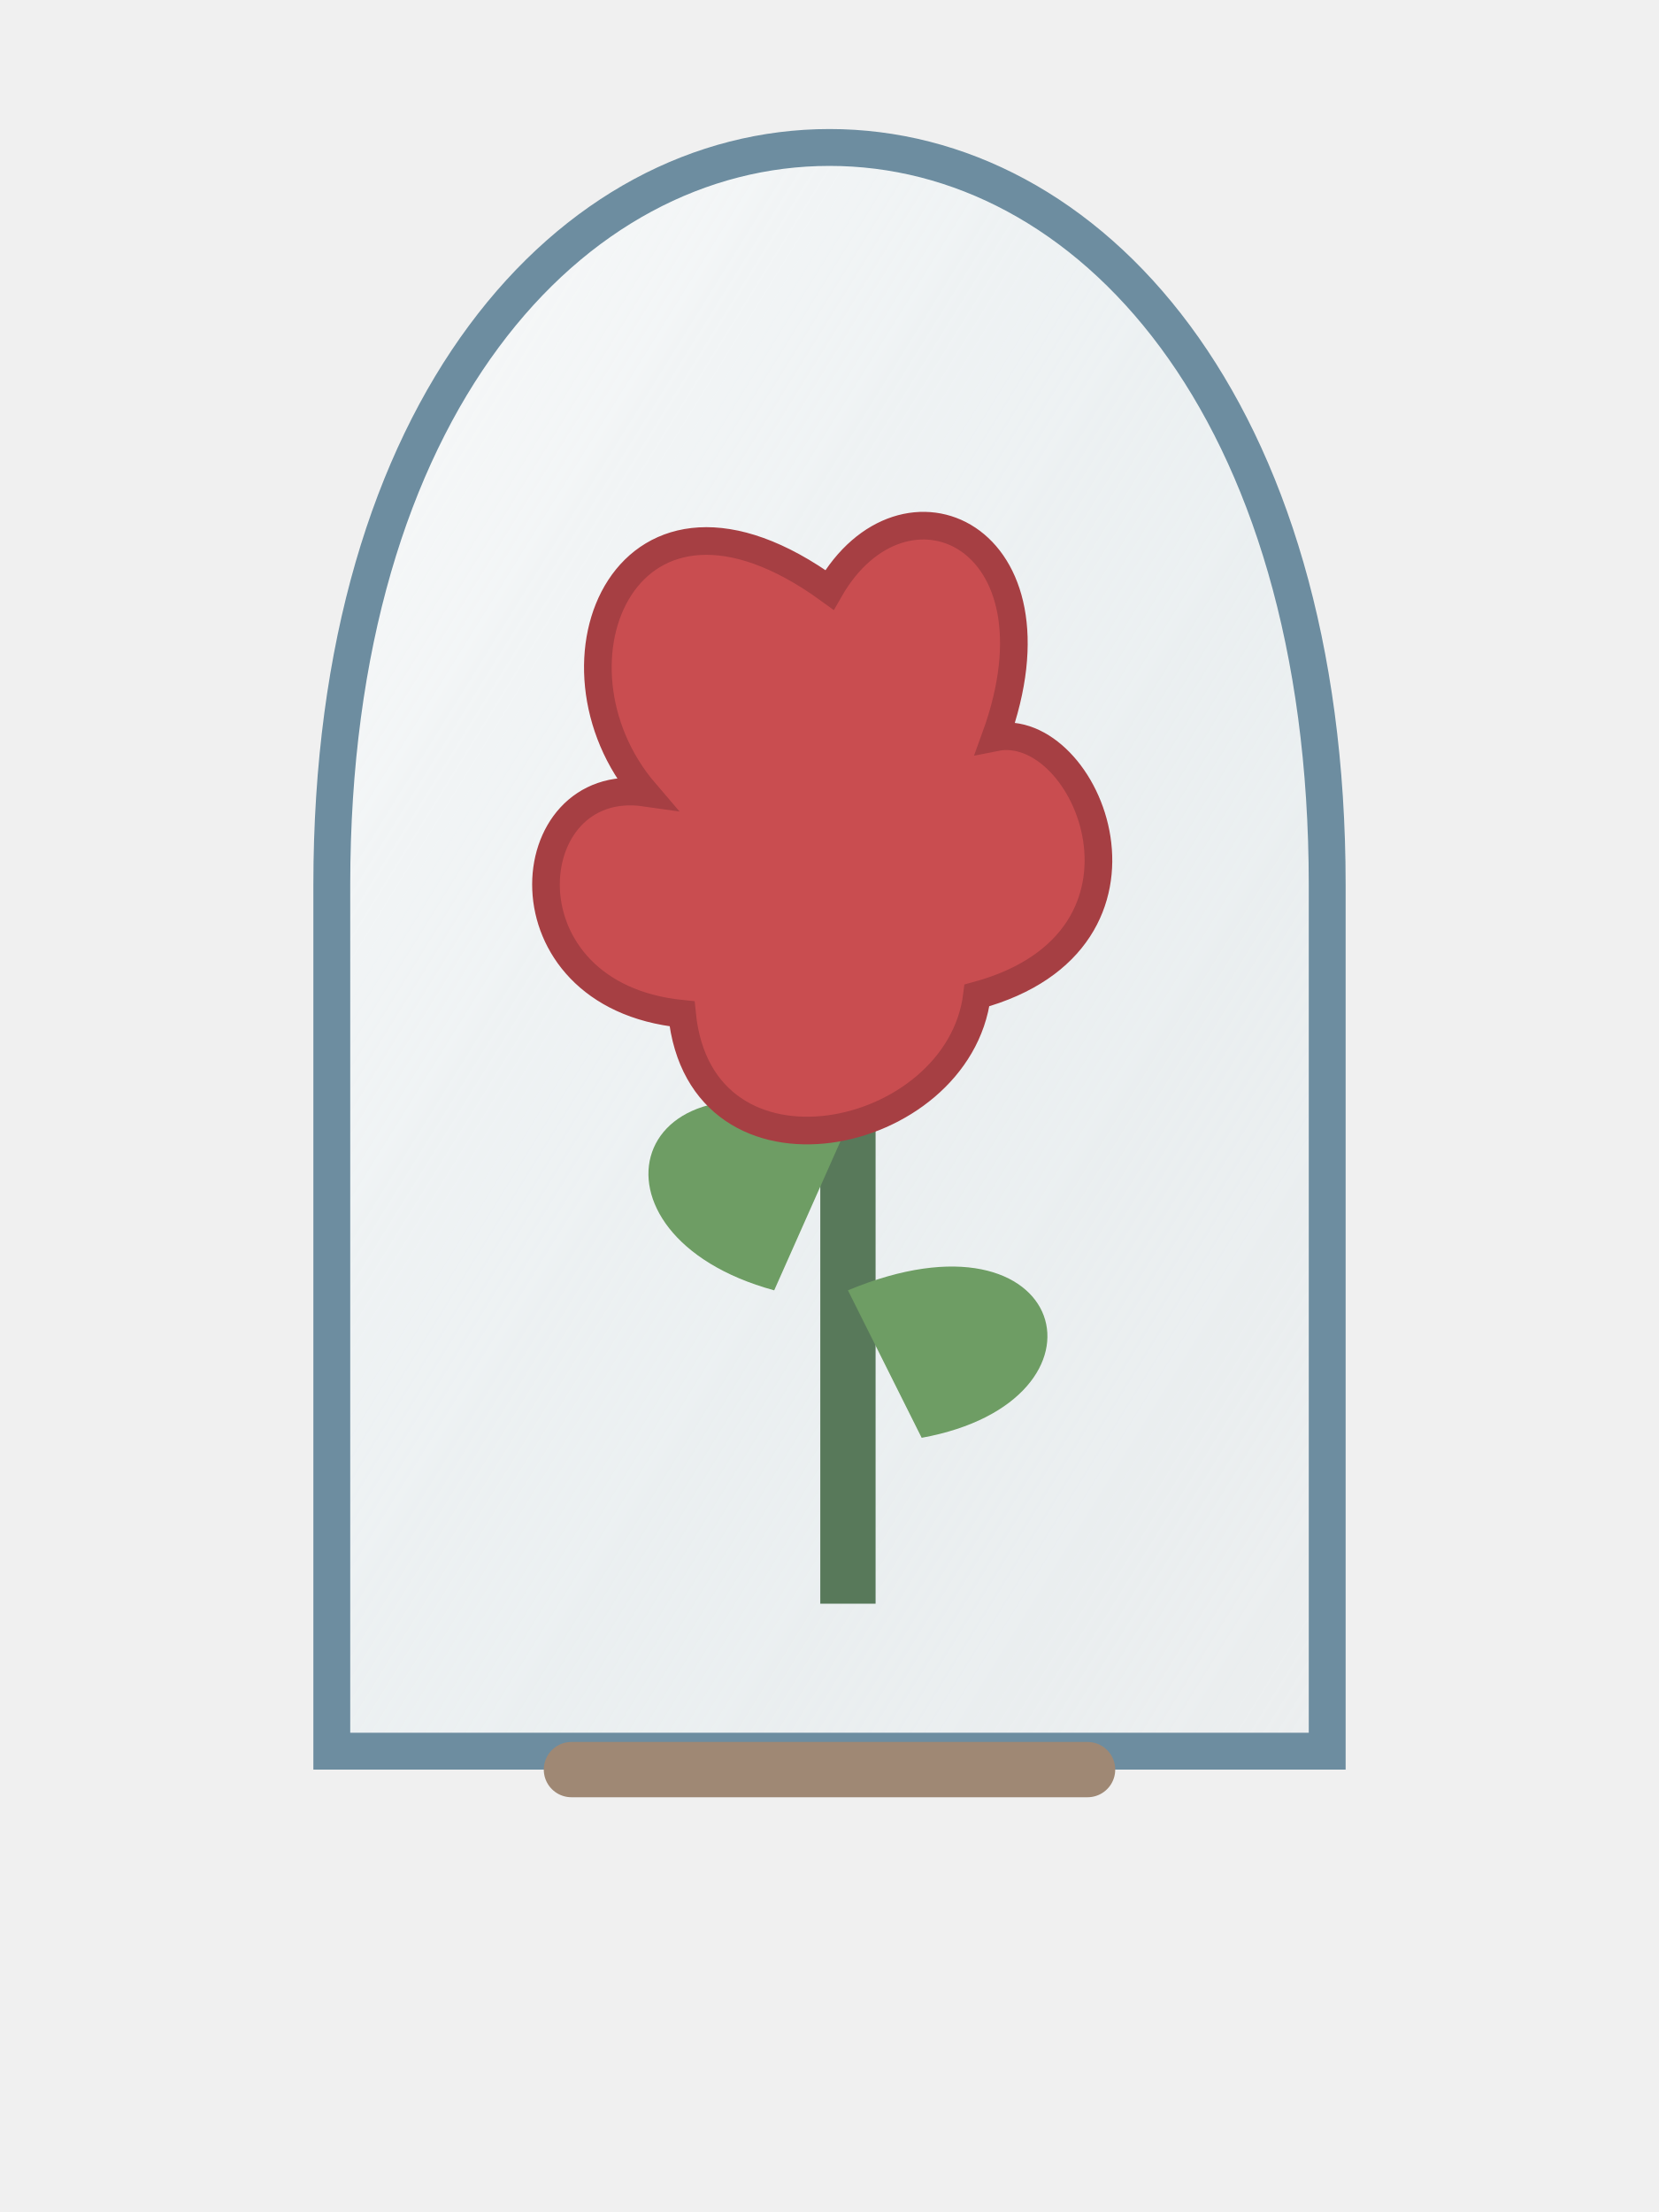
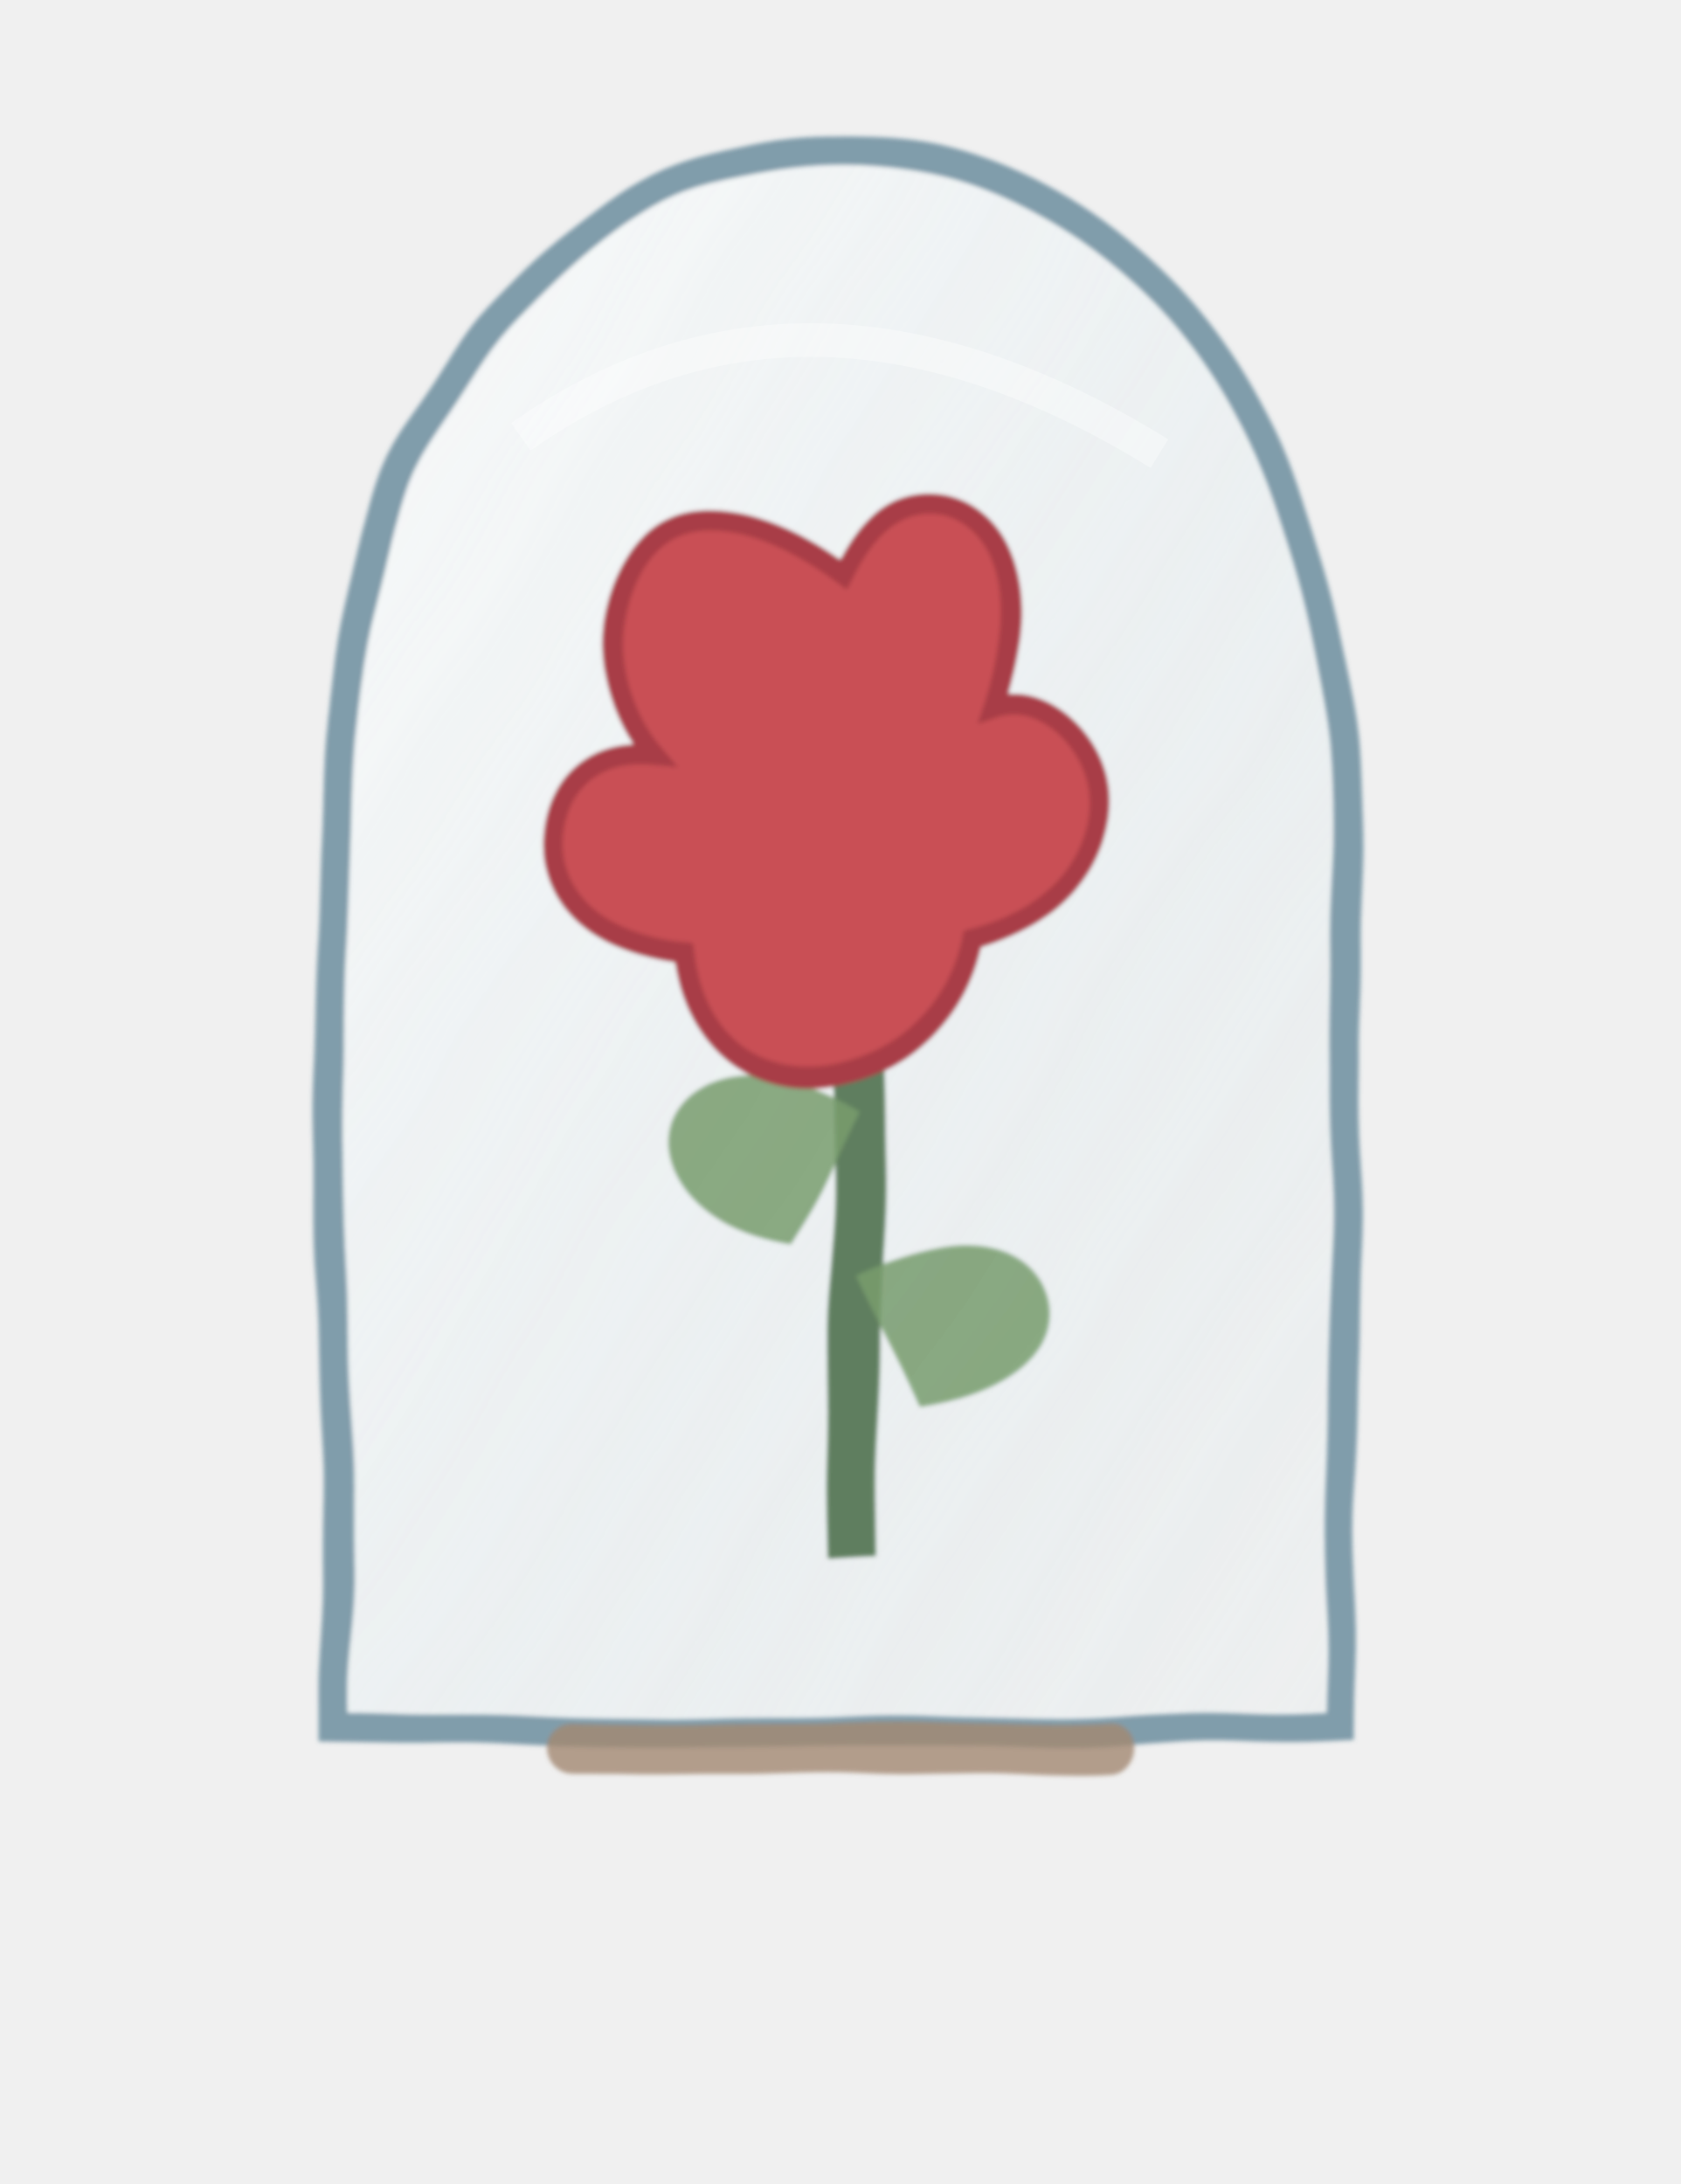
- <svg xmlns="http://www.w3.org/2000/svg" viewBox="0 0 90 120">
+ <svg xmlns="http://www.w3.org/2000/svg" viewBox="0 0 100 130">
  <defs>
    <linearGradient id="glass" x1="0" y1="0" x2="1" y2="1">
-       <stop stop-color="#fff" stop-opacity=".7" />
-       <stop offset="1" stop-color="#cfe4eb" stop-opacity=".12" />
+       <stop stop-color="#fff" stop-opacity=".78" />
+       <stop offset="1" stop-color="#cfe4eb" stop-opacity=".08" />
    </linearGradient>
+     <filter id="wc" x="-20%" y="-20%" width="140%" height="140%">
+       <feTurbulence type="fractalNoise" baseFrequency="0.04" numOctaves="3" seed="3" result="n" />
+       <feDisplacementMap in="SourceGraphic" in2="n" scale="1.8" />
+       <feGaussianBlur stdDeviation=".15" />
+     </filter>
  </defs>
-   <path d="M18 95V48C18 22 31 8 45 8S72 22 72 48V95Z" fill="url(#glass)" stroke="#6d8da0" stroke-width="2" />
-   <path d="M31 96H59" stroke="#9f8874" stroke-width="3" stroke-linecap="round" />
-   <path d="M46 43V87" stroke="#58795a" stroke-width="3" />
-   <path d="M46 61 C34 56 31 67 42 70" fill="#6e9d64" />
-   <path d="M46 70 C58 65 61 76 50 78" fill="#6e9d64" />
-   <path d="M45 32 C34 24 29 36 35 43 C28 42 27 54 37 55 C38 65 52 62 53 54 C64 51 59 39 54 40 C58 29 49 25 45 32Z" fill="#c94d50" stroke="#a63f43" stroke-width="1.5" />
+   <g filter="url(#wc)">
+     <path d="M20 103V50C20 23 34 9 50 9S80 23 80 50V103Z" fill="url(#glass)" stroke="#7393a3" stroke-width="1.7" opacity=".9" />
+     <path d="M34 104H66" stroke="#a28770" stroke-width="3" stroke-linecap="round" opacity=".8" />
+     <path d="M51 47V93" stroke="#5f7e5e" stroke-width="3" />
+     <path d="M51 66 C39 59 35 72 47 74" fill="#789c6d" opacity=".85" />
+     <path d="M51 76 C63 69 67 82 55 84" fill="#789c6d" opacity=".85" />
+     <path d="M50 34 C38 25 33 38 39 45 C31 44 30 56 41 57 C42 68 56 65 58 56 C70 53 65 40 59 42 C63 30 54 26 50 34Z" fill="#c94f55" stroke="#a83d46" stroke-width="1.2" />
+   </g>
+   <path d="M31 26 Q48 14 69 27" fill="none" stroke="#fff" stroke-opacity=".35" stroke-width="2" />
</svg>
